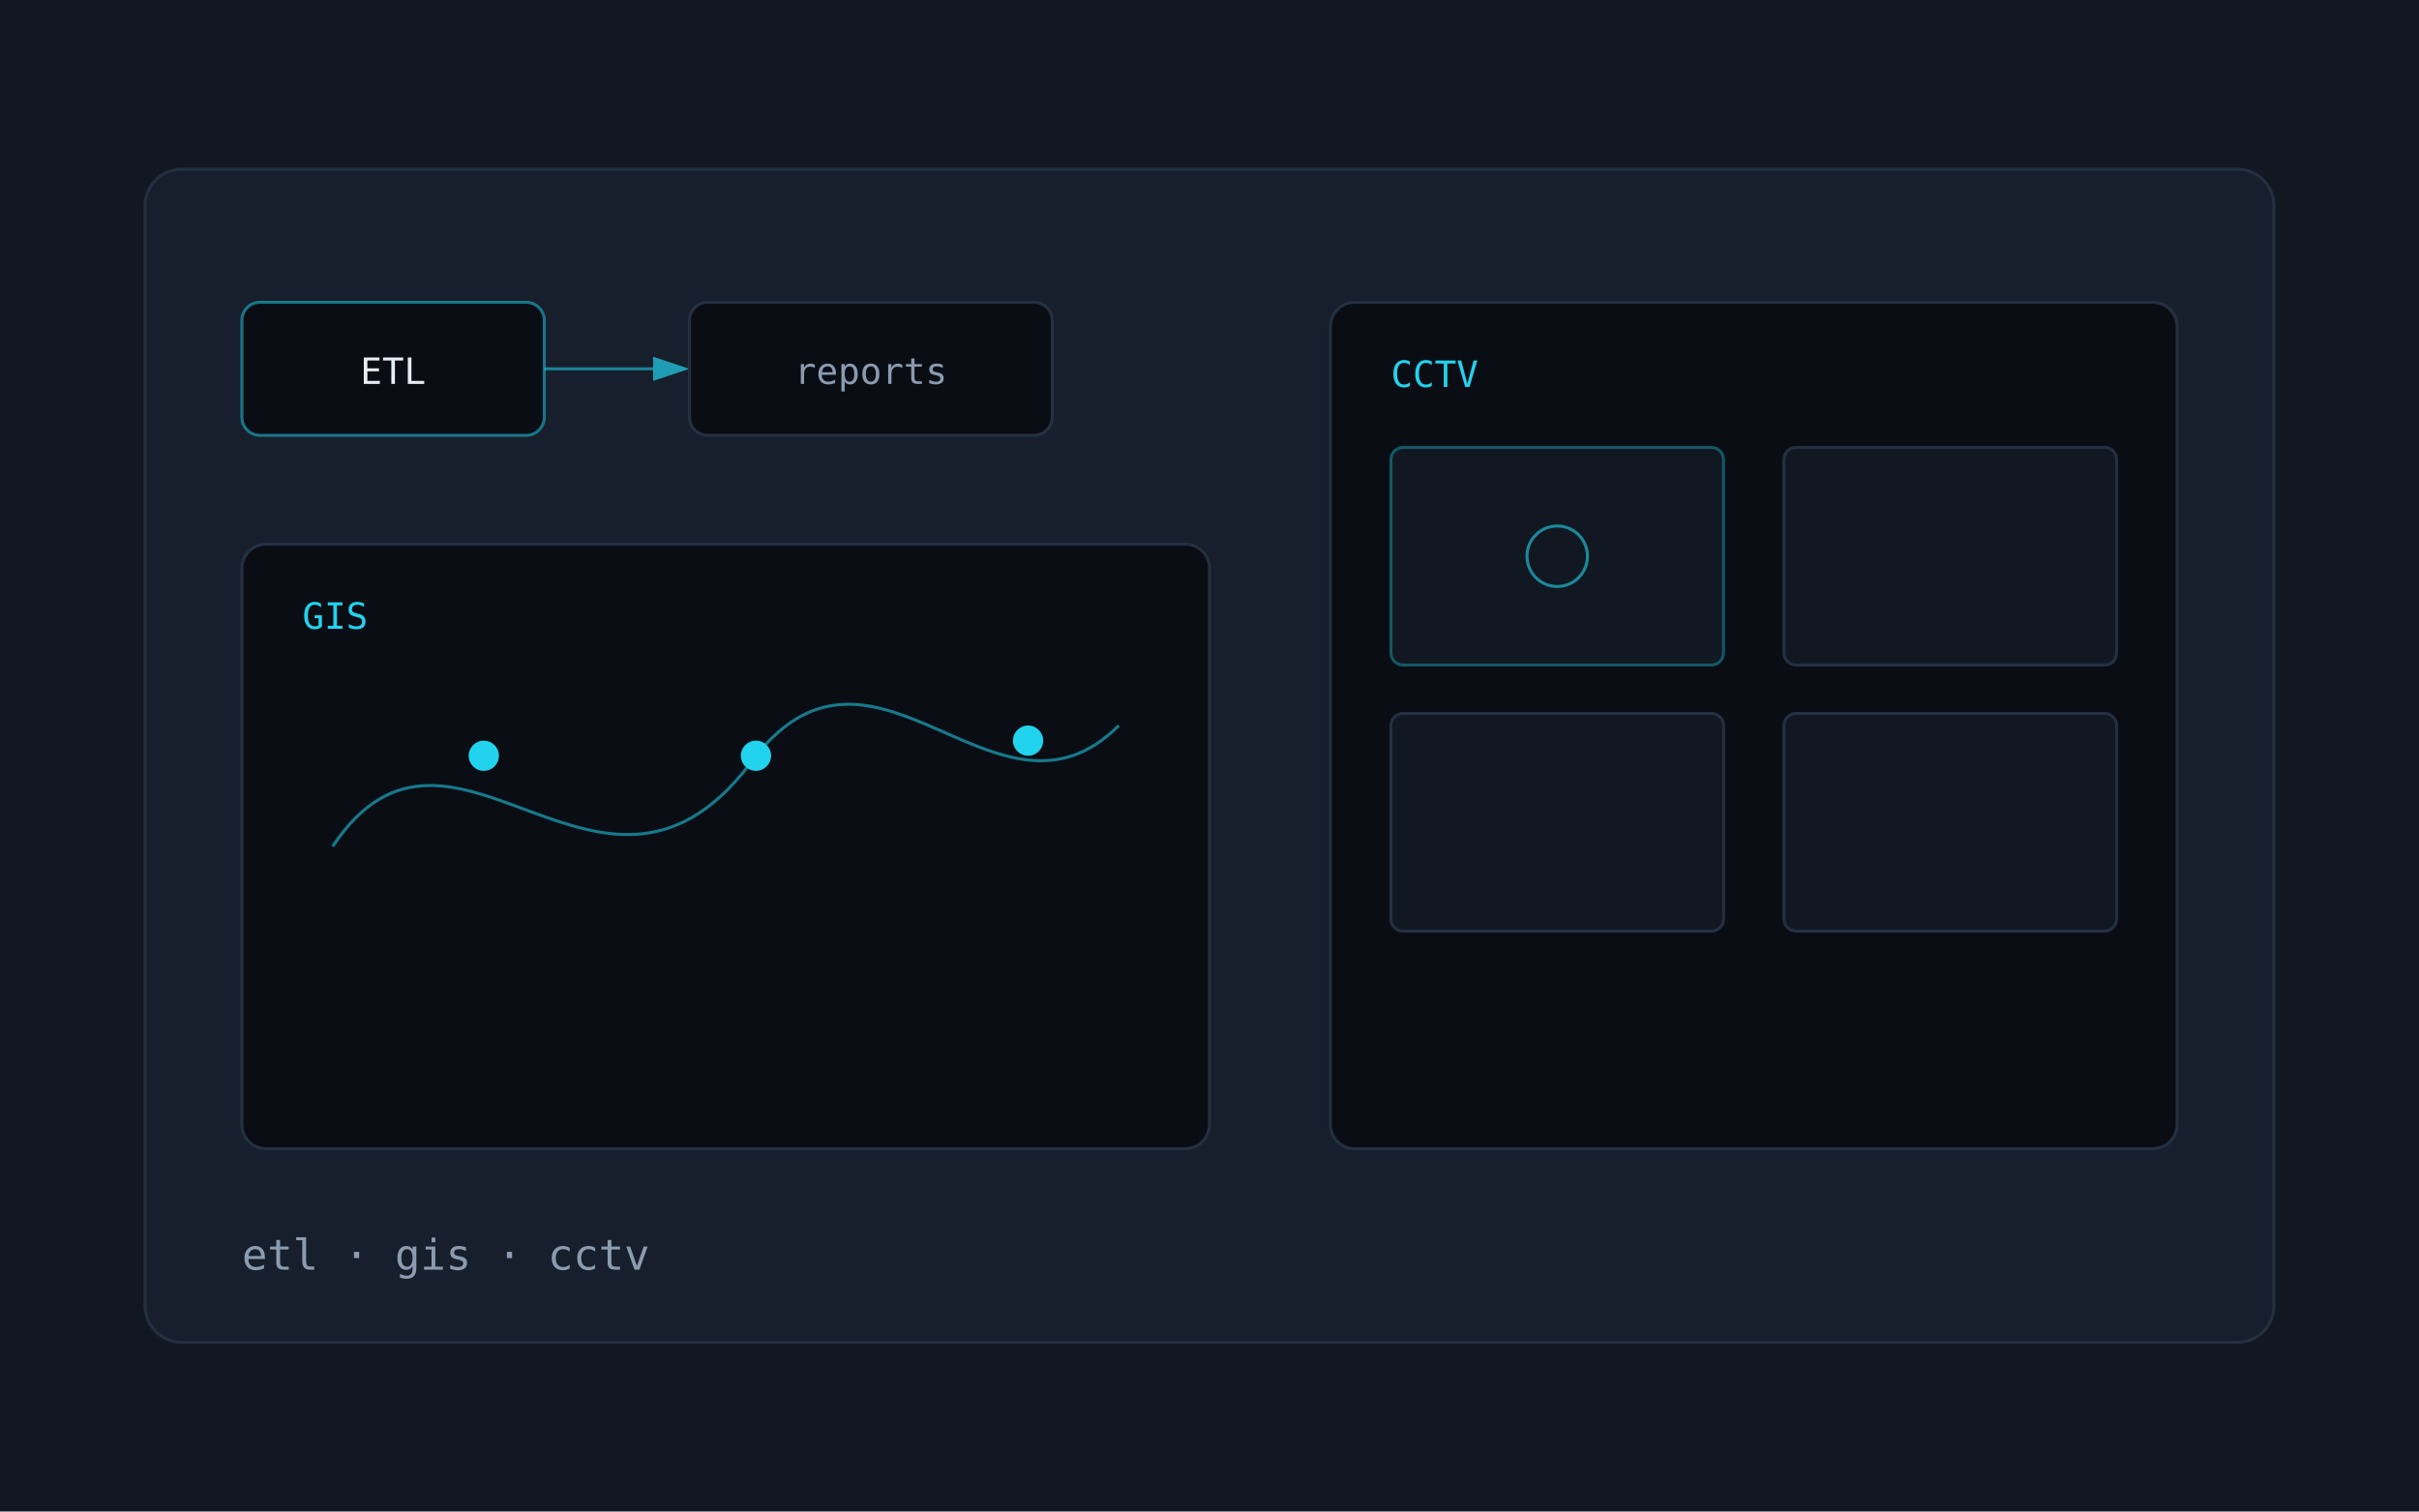
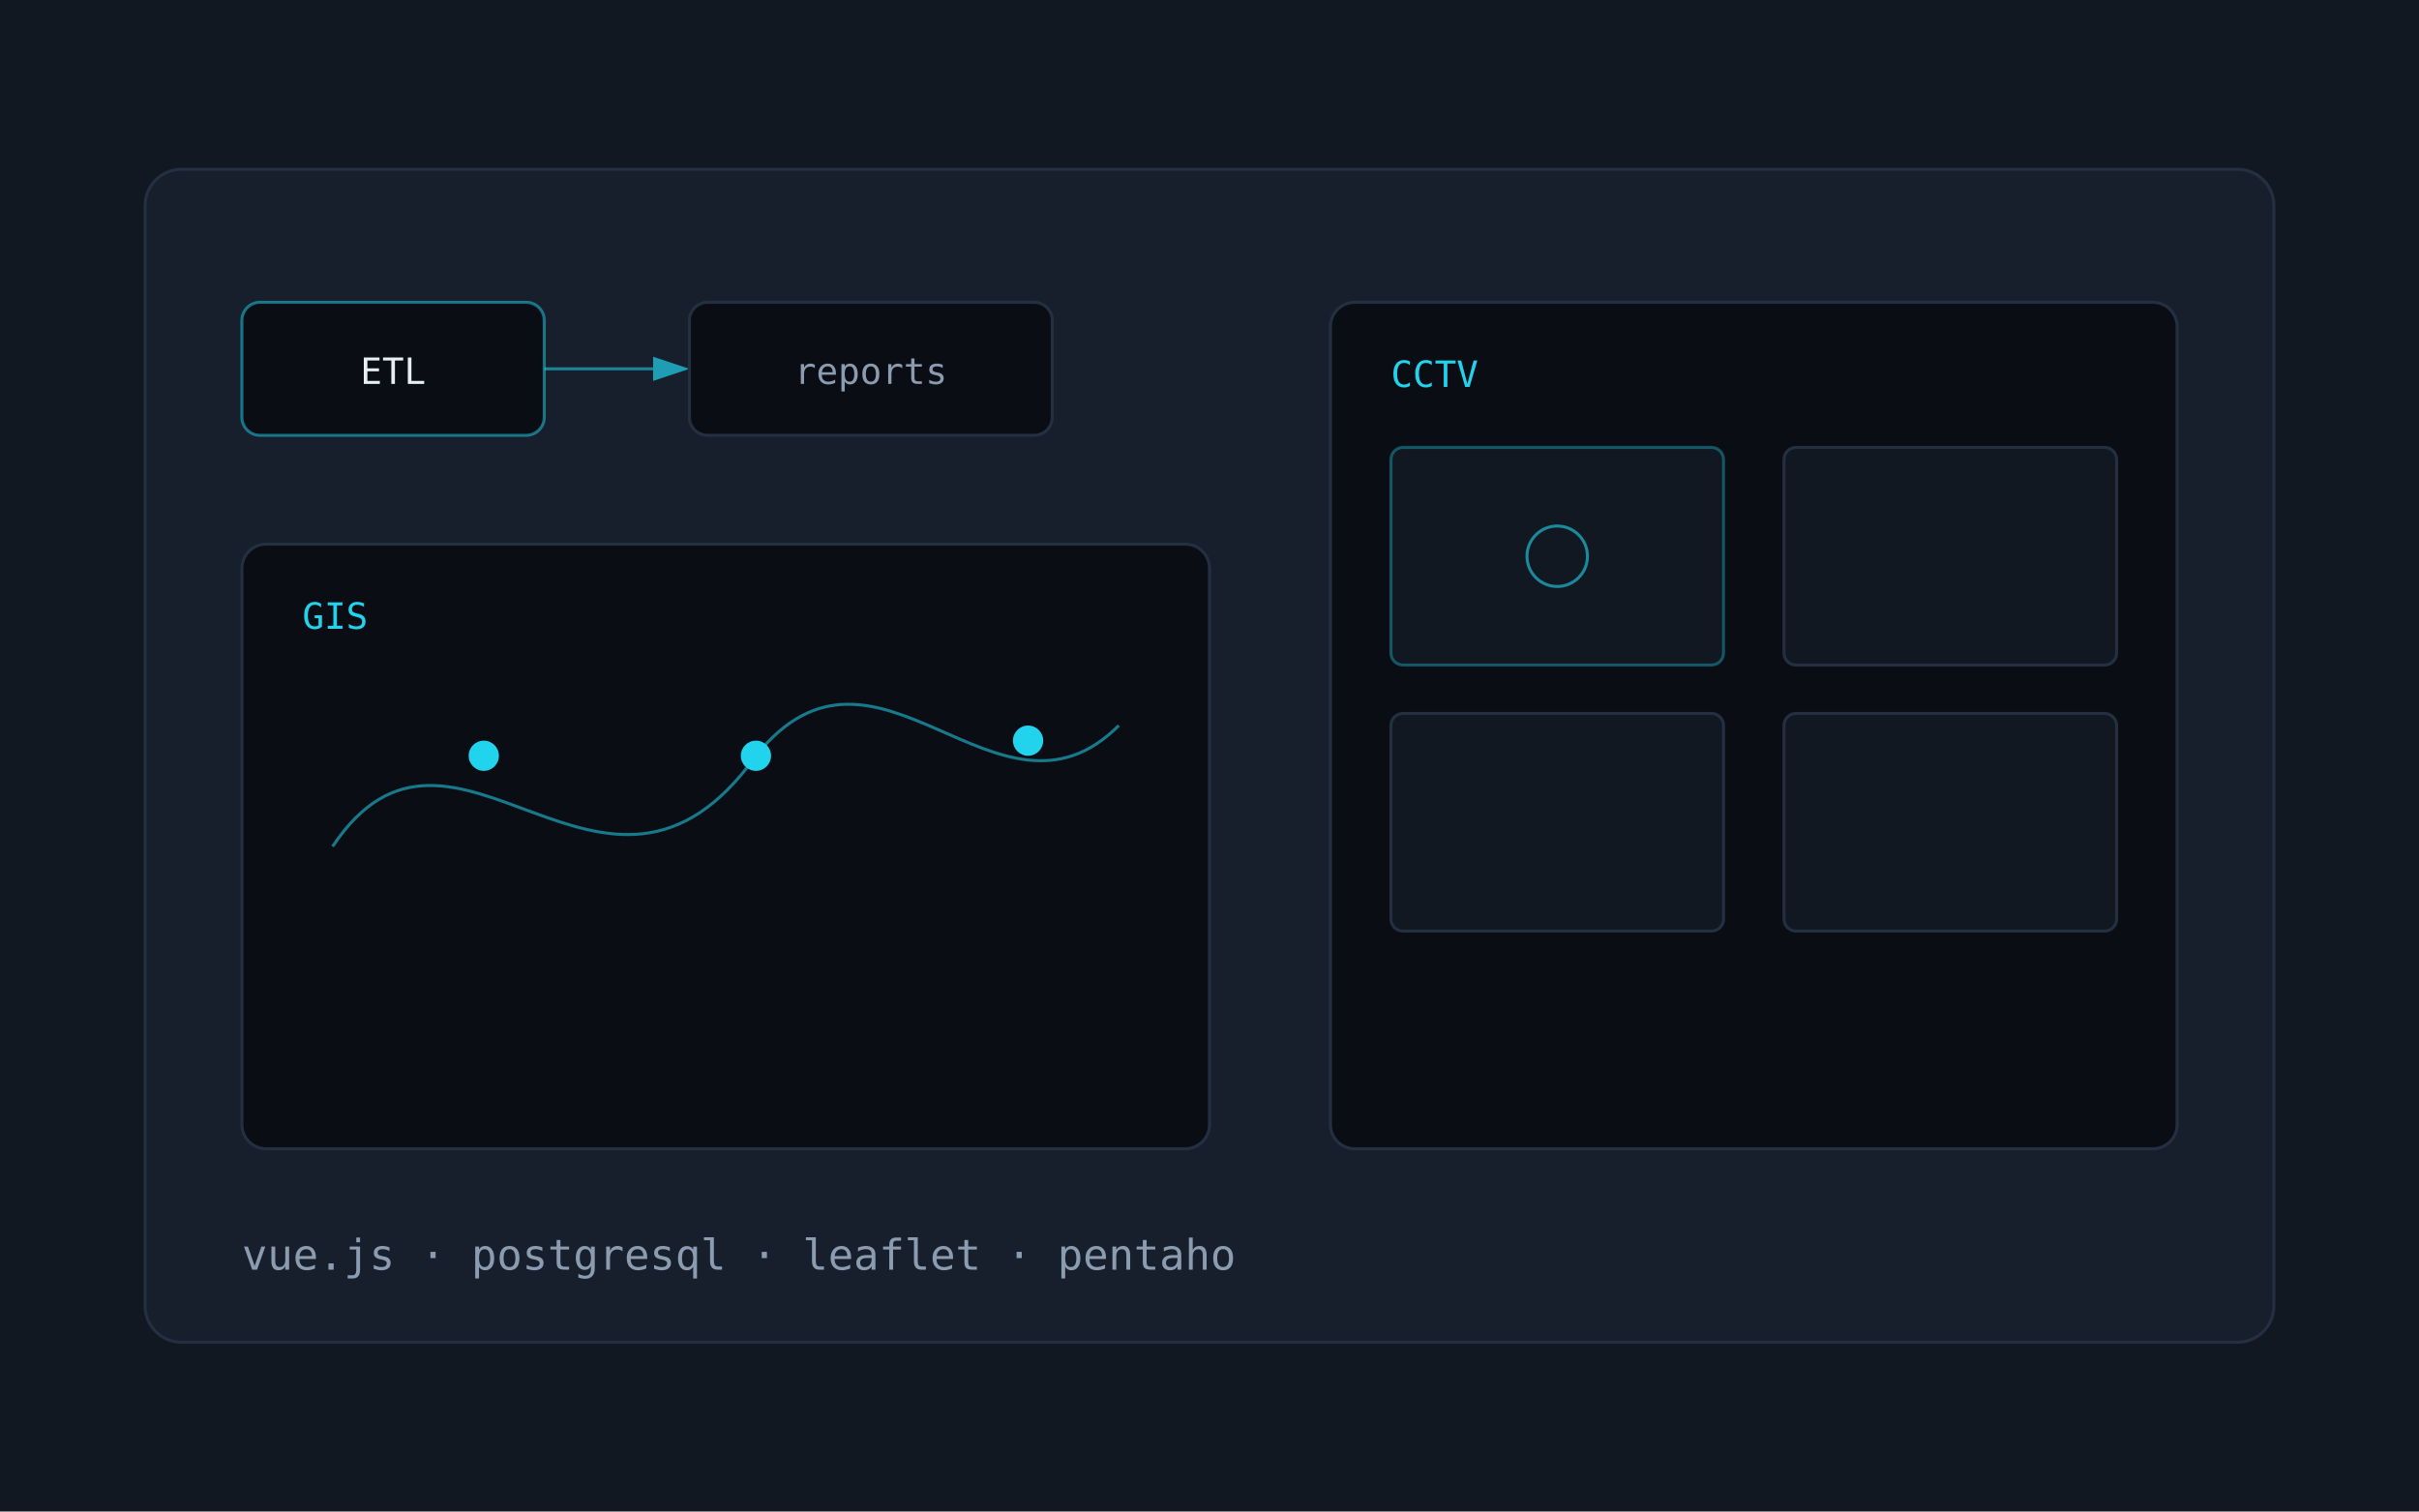
<svg xmlns="http://www.w3.org/2000/svg" viewBox="0 0 800 500" fill="none">
  <rect width="800" height="500" fill="#111821" />
  <rect x="48" y="56" width="704" height="388" rx="12" stroke="#243041" fill="#161f2b" />
  <rect x="80" y="100" width="100" height="44" rx="6" fill="#0a0e14" stroke="#22d3ee" stroke-opacity="0.5" />
  <text x="130" y="127" text-anchor="middle" fill="#e6edf5" font-family="monospace" font-size="12">ETL</text>
  <path d="M180 122h36" stroke="#22d3ee" stroke-opacity="0.55" />
  <polygon points="216,118 228,122 216,126" fill="#22d3ee" opacity="0.7" />
  <rect x="228" y="100" width="120" height="44" rx="6" fill="#0a0e14" stroke="#243041" />
  <text x="288" y="127" text-anchor="middle" fill="#8b9bb0" font-family="monospace" font-size="12">reports</text>
  <rect x="80" y="180" width="320" height="200" rx="8" fill="#0a0e14" stroke="#243041" />
  <text x="100" y="208" fill="#22d3ee" font-family="monospace" font-size="12">GIS</text>
  <path d="M110 280 C150 220, 200 320, 250 250 C290 200, 330 280, 370 240" stroke="#22d3ee" stroke-opacity="0.55" fill="none" />
  <circle cx="160" cy="250" r="5" fill="#22d3ee" />
  <circle cx="250" cy="250" r="5" fill="#22d3ee" />
  <circle cx="340" cy="245" r="5" fill="#22d3ee" />
  <rect x="440" y="100" width="280" height="280" rx="8" fill="#0a0e14" stroke="#243041" />
  <text x="460" y="128" fill="#22d3ee" font-family="monospace" font-size="12">CCTV</text>
  <rect x="460" y="148" width="110" height="72" rx="4" stroke="#22d3ee" stroke-opacity="0.35" fill="#111821" />
  <rect x="590" y="148" width="110" height="72" rx="4" stroke="#243041" fill="#111821" />
  <rect x="460" y="236" width="110" height="72" rx="4" stroke="#243041" fill="#111821" />
  <rect x="590" y="236" width="110" height="72" rx="4" stroke="#243041" fill="#111821" />
  <circle cx="515" cy="184" r="10" stroke="#22d3ee" stroke-opacity="0.6" fill="none" />
-   <text x="80" y="420" fill="#8b9bb0" font-family="monospace" font-size="14">etl · gis · cctv</text>
+   <text x="80" y="420" fill="#8b9bb0" font-family="monospace" font-size="14">vue.js · postgresql · leaflet · pentaho</text>
</svg>
